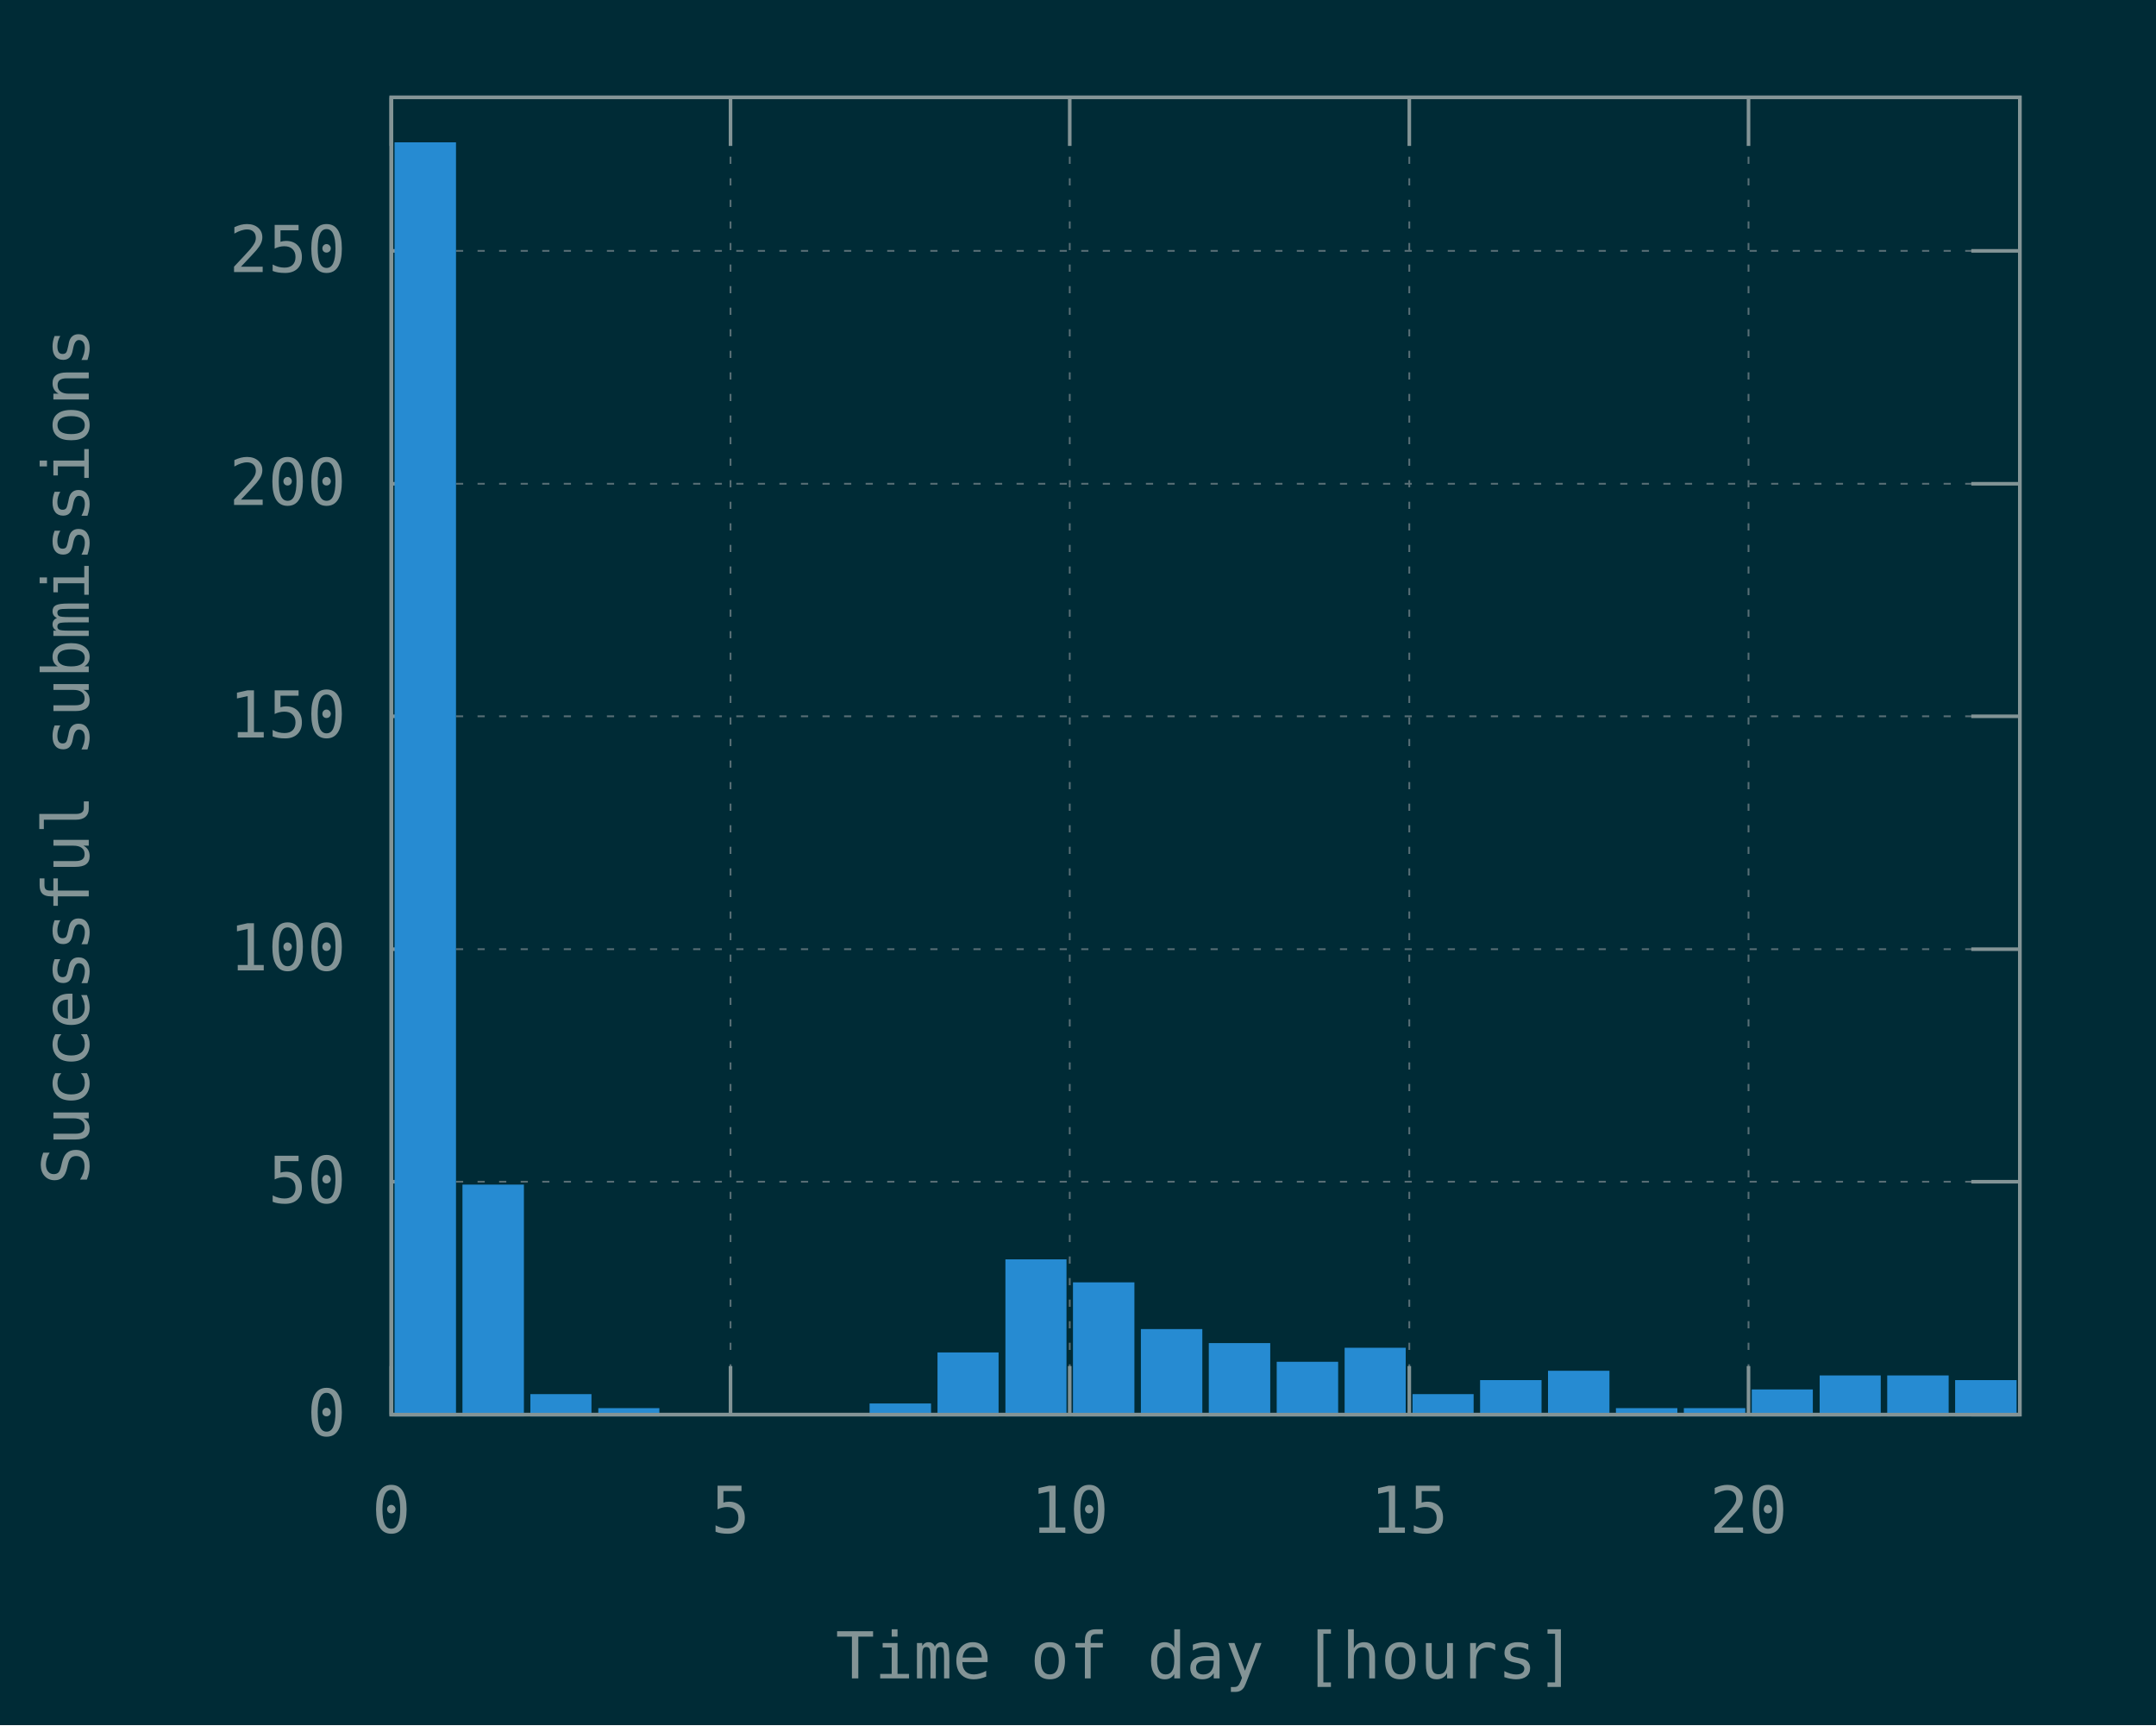
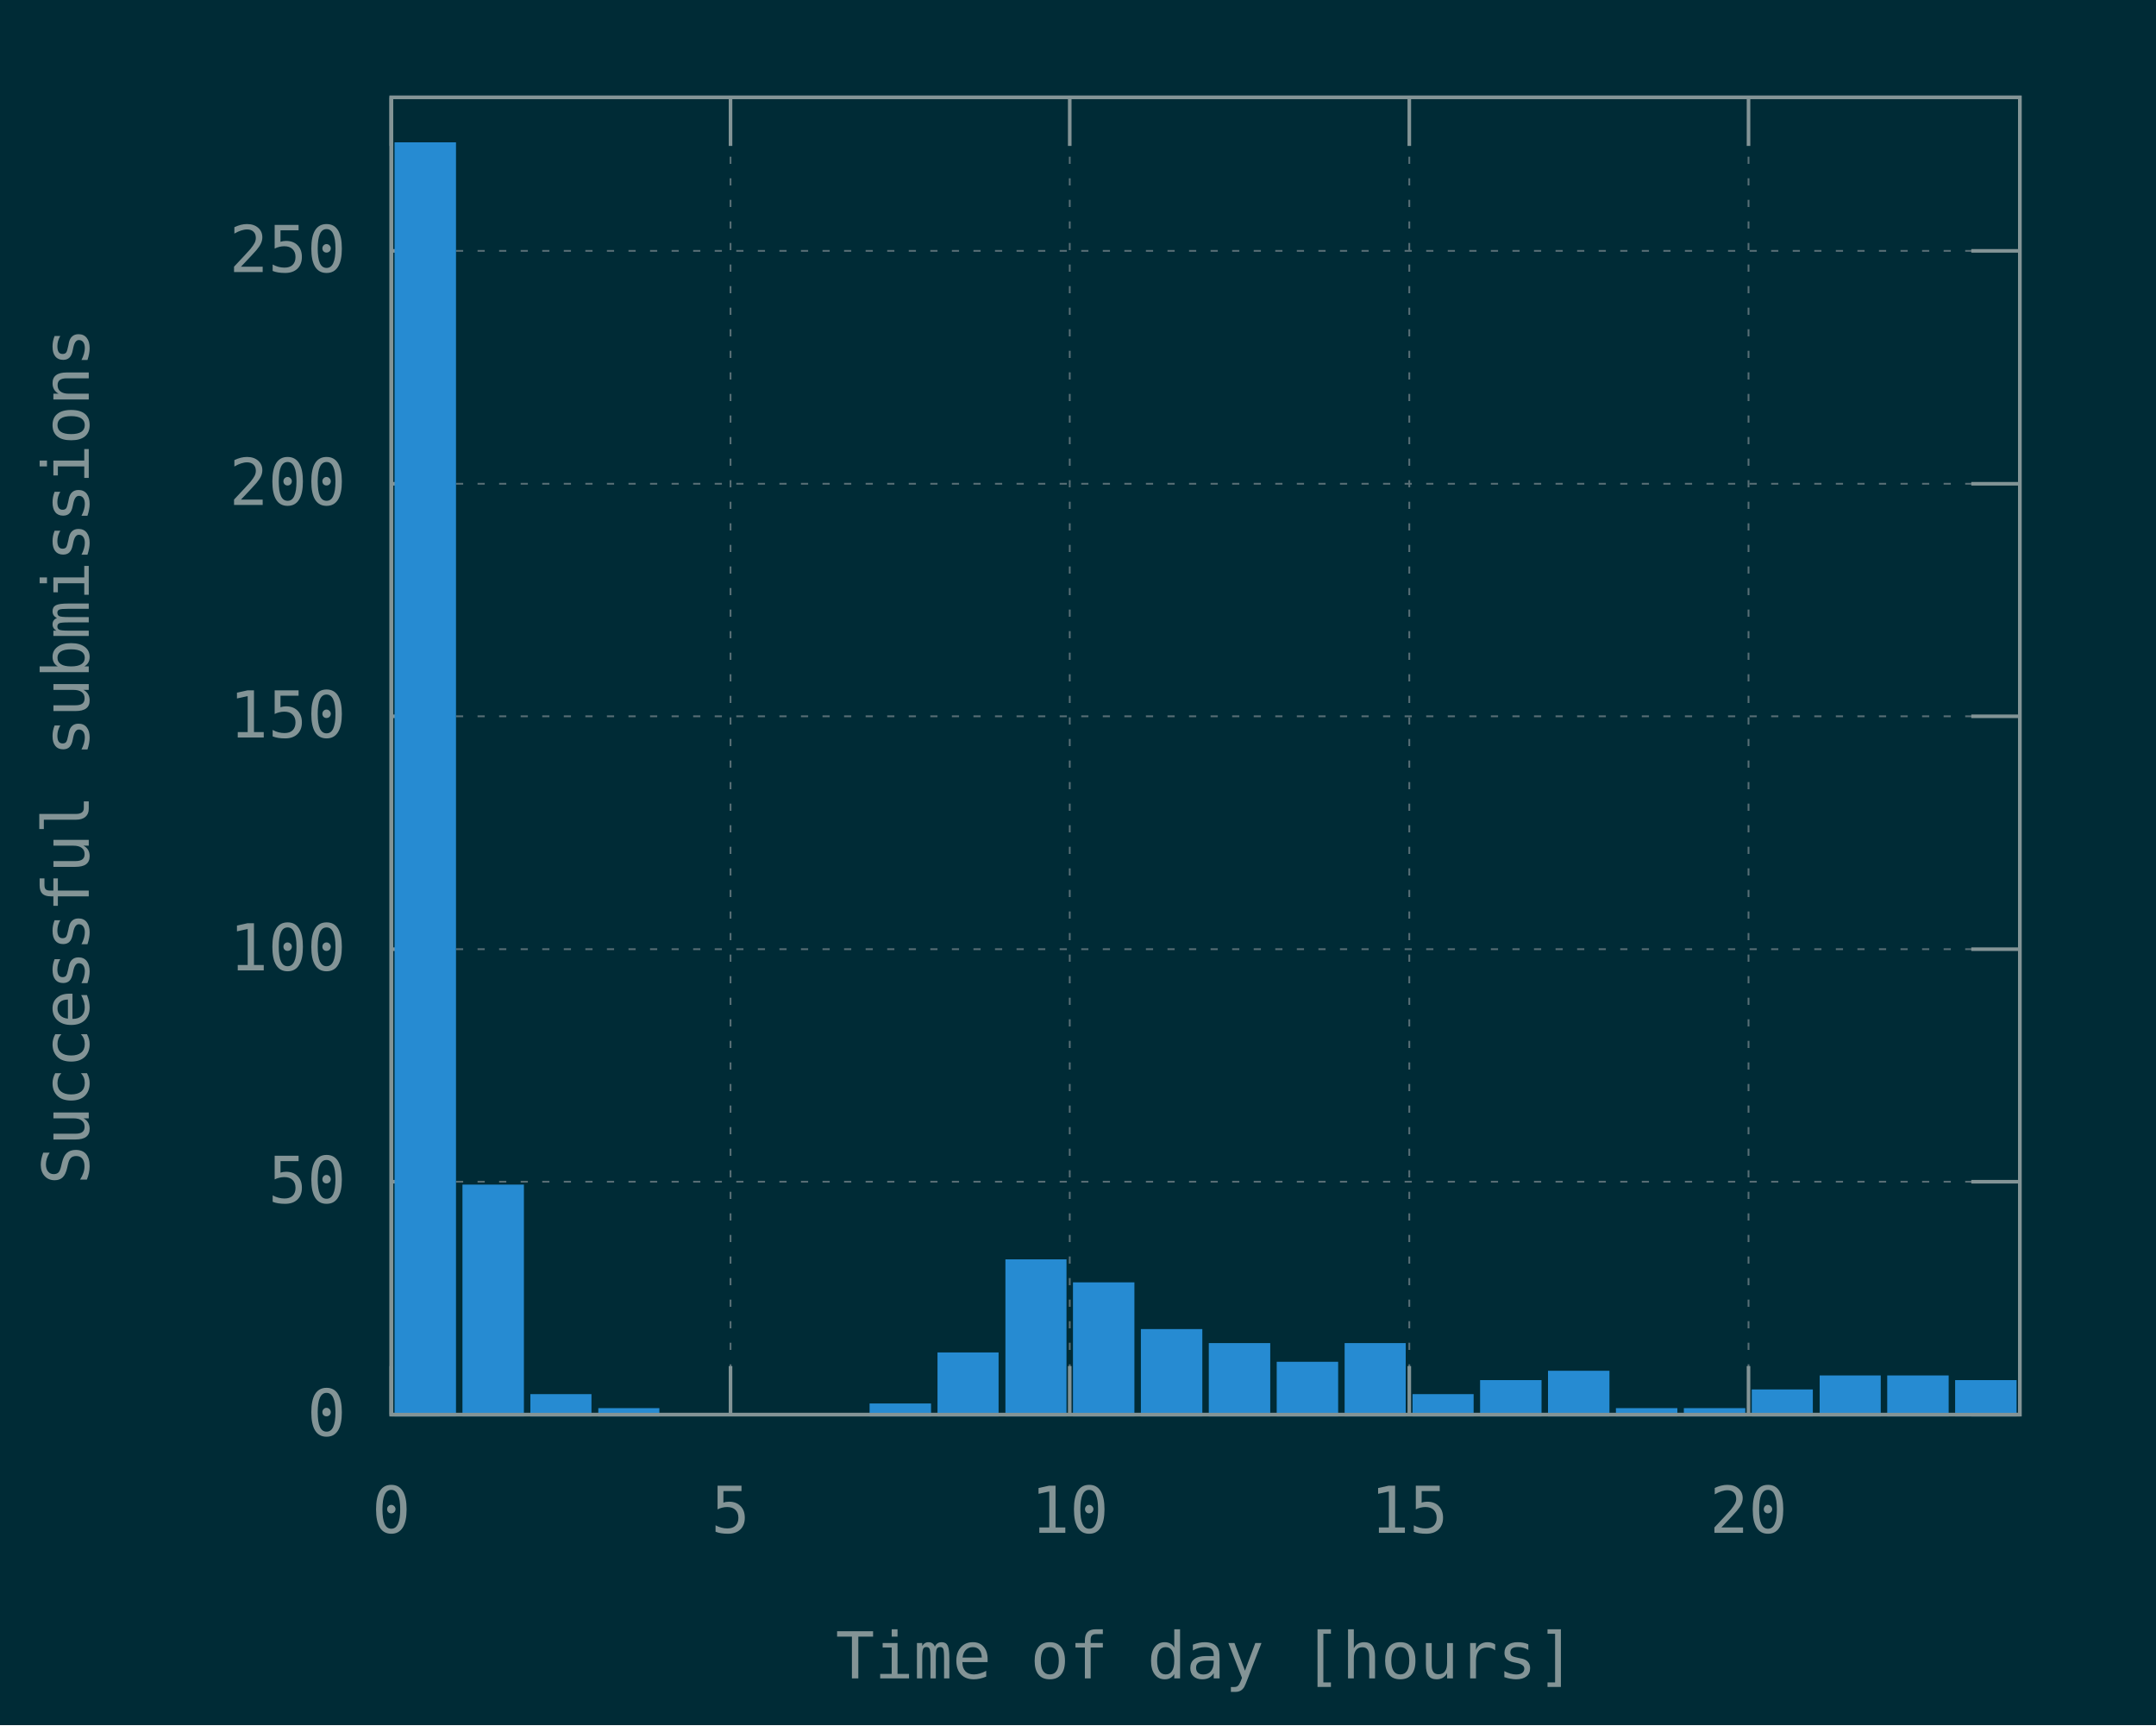
<svg xmlns="http://www.w3.org/2000/svg" xmlns:xlink="http://www.w3.org/1999/xlink" width="600" height="480" viewBox="0 0 600 480">
  <g id="gnuplot_canvas">
    <rect x="0" y="0" width="600" height="480" fill="#002b36" />
    <defs>
      <circle id="gpDot" r="0.5" stroke-width="0.5" />
      <path id="gpPt0" stroke-width="0.148" stroke="currentColor" d="M-1,0 h2 M0,-1 v2" />
      <path id="gpPt1" stroke-width="0.148" stroke="currentColor" d="M-1,-1 L1,1 M1,-1 L-1,1" />
      <path id="gpPt2" stroke-width="0.148" stroke="currentColor" d="M-1,0 L1,0 M0,-1 L0,1 M-1,-1 L1,1 M-1,1 L1,-1" />
      <rect id="gpPt3" stroke-width="0.148" stroke="currentColor" x="-1" y="-1" width="2" height="2" />
      <rect id="gpPt4" stroke-width="0.148" stroke="currentColor" fill="currentColor" x="-1" y="-1" width="2" height="2" />
      <circle id="gpPt5" stroke-width="0.148" stroke="currentColor" cx="0" cy="0" r="1" />
      <use xlink:href="#gpPt5" id="gpPt6" fill="currentColor" stroke="none" />
      <path id="gpPt7" stroke-width="0.148" stroke="currentColor" d="M0,-1.33 L-1.33,0.67 L1.33,0.67 z" />
      <use xlink:href="#gpPt7" id="gpPt8" fill="currentColor" stroke="none" />
      <use xlink:href="#gpPt7" id="gpPt9" stroke="currentColor" transform="rotate(180)" />
      <use xlink:href="#gpPt9" id="gpPt10" fill="currentColor" stroke="none" />
      <use xlink:href="#gpPt3" id="gpPt11" stroke="currentColor" transform="rotate(45)" />
      <use xlink:href="#gpPt11" id="gpPt12" fill="currentColor" stroke="none" />
      <path id="gpPt13" stroke-width="0.148" stroke="currentColor" d="M0,1.330 L1.265,0.411 L0.782,-1.067 L-0.782,-1.076 L-1.265,0.411 z" />
      <use xlink:href="#gpPt13" id="gpPt14" fill="currentColor" stroke="none" />
      <filter id="textbox" filterUnits="objectBoundingBox" x="0" y="0" height="1" width="1">
        <feFlood flood-color="#002B36" flood-opacity="1" result="bgnd" />
        <feComposite in="SourceGraphic" in2="bgnd" operator="atop" />
      </filter>
      <filter id="greybox" filterUnits="objectBoundingBox" x="0" y="0" height="1" width="1">
        <feFlood flood-color="lightgrey" flood-opacity="1" result="grey" />
        <feComposite in="SourceGraphic" in2="grey" operator="atop" />
      </filter>
    </defs>
    <g fill="none" color="#002B36" stroke="currentColor" stroke-width="1.00" stroke-linecap="butt" stroke-linejoin="miter">
</g>
    <g fill="none" color="black" stroke="currentColor" stroke-width="1.00" stroke-linecap="butt" stroke-linejoin="miter">
</g>
    <g fill="none" color="black" stroke="rgb(131, 148, 150)" stroke-width="0.50" stroke-linecap="butt" stroke-linejoin="miter">
</g>
    <g fill="none" color="gray" stroke="currentColor" stroke-width="0.50" stroke-linecap="butt" stroke-linejoin="miter">
      <path stroke="rgb( 88, 110, 117)" stroke-dasharray="2,4" class="gridline" d="M108.9,393.6 L562.1,393.6  " />
    </g>
    <g fill="none" color="gray" stroke="rgb( 88, 110, 117)" stroke-width="1.00" stroke-linecap="butt" stroke-linejoin="miter">
</g>
    <g fill="none" color="black" stroke="currentColor" stroke-width="1.00" stroke-linecap="butt" stroke-linejoin="miter">
      <path stroke="rgb(131, 148, 150)" d="M108.9,393.6 L122.4,393.6 M562.1,393.6 L548.6,393.6  " />
      <g transform="translate(96.3,399.5)" stroke="none" fill="rgb(131,148,150)" font-family="Inconsolata" font-size="18.00" text-anchor="end">
        <text>
          <tspan font-family="Inconsolata"> 0</tspan>
        </text>
      </g>
    </g>
    <g fill="none" color="black" stroke="currentColor" stroke-width="1.00" stroke-linecap="butt" stroke-linejoin="miter">
</g>
    <g fill="none" color="black" stroke="rgb(131, 148, 150)" stroke-width="0.50" stroke-linecap="butt" stroke-linejoin="miter">
</g>
    <g fill="none" color="gray" stroke="currentColor" stroke-width="0.50" stroke-linecap="butt" stroke-linejoin="miter">
      <path stroke="rgb( 88, 110, 117)" stroke-dasharray="2,4" class="gridline" d="M108.9,328.8 L562.1,328.8  " />
    </g>
    <g fill="none" color="gray" stroke="rgb( 88, 110, 117)" stroke-width="1.00" stroke-linecap="butt" stroke-linejoin="miter">
</g>
    <g fill="none" color="black" stroke="currentColor" stroke-width="1.00" stroke-linecap="butt" stroke-linejoin="miter">
      <path stroke="rgb(131, 148, 150)" d="M108.9,328.8 L122.4,328.8 M562.1,328.8 L548.6,328.8  " />
      <g transform="translate(96.3,334.7)" stroke="none" fill="rgb(131,148,150)" font-family="Inconsolata" font-size="18.00" text-anchor="end">
        <text>
          <tspan font-family="Inconsolata"> 50</tspan>
        </text>
      </g>
    </g>
    <g fill="none" color="black" stroke="currentColor" stroke-width="1.00" stroke-linecap="butt" stroke-linejoin="miter">
</g>
    <g fill="none" color="black" stroke="rgb(131, 148, 150)" stroke-width="0.50" stroke-linecap="butt" stroke-linejoin="miter">
</g>
    <g fill="none" color="gray" stroke="currentColor" stroke-width="0.50" stroke-linecap="butt" stroke-linejoin="miter">
      <path stroke="rgb( 88, 110, 117)" stroke-dasharray="2,4" class="gridline" d="M108.9,264.1 L562.1,264.1  " />
    </g>
    <g fill="none" color="gray" stroke="rgb( 88, 110, 117)" stroke-width="1.00" stroke-linecap="butt" stroke-linejoin="miter">
</g>
    <g fill="none" color="black" stroke="currentColor" stroke-width="1.00" stroke-linecap="butt" stroke-linejoin="miter">
      <path stroke="rgb(131, 148, 150)" d="M108.9,264.1 L122.4,264.1 M562.1,264.1 L548.6,264.1  " />
      <g transform="translate(96.3,270.0)" stroke="none" fill="rgb(131,148,150)" font-family="Inconsolata" font-size="18.00" text-anchor="end">
        <text>
          <tspan font-family="Inconsolata"> 100</tspan>
        </text>
      </g>
    </g>
    <g fill="none" color="black" stroke="currentColor" stroke-width="1.00" stroke-linecap="butt" stroke-linejoin="miter">
</g>
    <g fill="none" color="black" stroke="rgb(131, 148, 150)" stroke-width="0.50" stroke-linecap="butt" stroke-linejoin="miter">
</g>
    <g fill="none" color="gray" stroke="currentColor" stroke-width="0.50" stroke-linecap="butt" stroke-linejoin="miter">
      <path stroke="rgb( 88, 110, 117)" stroke-dasharray="2,4" class="gridline" d="M108.9,199.3 L562.1,199.3  " />
    </g>
    <g fill="none" color="gray" stroke="rgb( 88, 110, 117)" stroke-width="1.00" stroke-linecap="butt" stroke-linejoin="miter">
</g>
    <g fill="none" color="black" stroke="currentColor" stroke-width="1.00" stroke-linecap="butt" stroke-linejoin="miter">
      <path stroke="rgb(131, 148, 150)" d="M108.9,199.3 L122.4,199.3 M562.1,199.3 L548.6,199.3  " />
      <g transform="translate(96.3,205.2)" stroke="none" fill="rgb(131,148,150)" font-family="Inconsolata" font-size="18.00" text-anchor="end">
        <text>
          <tspan font-family="Inconsolata"> 150</tspan>
        </text>
      </g>
    </g>
    <g fill="none" color="black" stroke="currentColor" stroke-width="1.00" stroke-linecap="butt" stroke-linejoin="miter">
</g>
    <g fill="none" color="black" stroke="rgb(131, 148, 150)" stroke-width="0.50" stroke-linecap="butt" stroke-linejoin="miter">
</g>
    <g fill="none" color="gray" stroke="currentColor" stroke-width="0.50" stroke-linecap="butt" stroke-linejoin="miter">
      <path stroke="rgb( 88, 110, 117)" stroke-dasharray="2,4" class="gridline" d="M108.9,134.6 L562.1,134.6  " />
    </g>
    <g fill="none" color="gray" stroke="rgb( 88, 110, 117)" stroke-width="1.00" stroke-linecap="butt" stroke-linejoin="miter">
</g>
    <g fill="none" color="black" stroke="currentColor" stroke-width="1.00" stroke-linecap="butt" stroke-linejoin="miter">
      <path stroke="rgb(131, 148, 150)" d="M108.9,134.6 L122.4,134.6 M562.1,134.6 L548.6,134.6  " />
      <g transform="translate(96.3,140.5)" stroke="none" fill="rgb(131,148,150)" font-family="Inconsolata" font-size="18.00" text-anchor="end">
        <text>
          <tspan font-family="Inconsolata"> 200</tspan>
        </text>
      </g>
    </g>
    <g fill="none" color="black" stroke="currentColor" stroke-width="1.00" stroke-linecap="butt" stroke-linejoin="miter">
</g>
    <g fill="none" color="black" stroke="rgb(131, 148, 150)" stroke-width="0.50" stroke-linecap="butt" stroke-linejoin="miter">
</g>
    <g fill="none" color="gray" stroke="currentColor" stroke-width="0.50" stroke-linecap="butt" stroke-linejoin="miter">
      <path stroke="rgb( 88, 110, 117)" stroke-dasharray="2,4" class="gridline" d="M108.9,69.8 L562.1,69.8  " />
    </g>
    <g fill="none" color="gray" stroke="rgb( 88, 110, 117)" stroke-width="1.00" stroke-linecap="butt" stroke-linejoin="miter">
</g>
    <g fill="none" color="black" stroke="currentColor" stroke-width="1.00" stroke-linecap="butt" stroke-linejoin="miter">
      <path stroke="rgb(131, 148, 150)" d="M108.9,69.8 L122.4,69.8 M562.1,69.8 L548.6,69.8  " />
      <g transform="translate(96.3,75.7)" stroke="none" fill="rgb(131,148,150)" font-family="Inconsolata" font-size="18.00" text-anchor="end">
        <text>
          <tspan font-family="Inconsolata"> 250</tspan>
        </text>
      </g>
    </g>
    <g fill="none" color="black" stroke="currentColor" stroke-width="1.00" stroke-linecap="butt" stroke-linejoin="miter">
</g>
    <g fill="none" color="black" stroke="rgb(131, 148, 150)" stroke-width="0.50" stroke-linecap="butt" stroke-linejoin="miter">
</g>
    <g fill="none" color="gray" stroke="currentColor" stroke-width="0.50" stroke-linecap="butt" stroke-linejoin="miter">
      <path stroke="rgb( 88, 110, 117)" stroke-dasharray="2,4" class="gridline" d="M108.9,393.6 L108.9,27.1  " />
    </g>
    <g fill="none" color="gray" stroke="rgb( 88, 110, 117)" stroke-width="1.00" stroke-linecap="butt" stroke-linejoin="miter">
</g>
    <g fill="none" color="black" stroke="currentColor" stroke-width="1.00" stroke-linecap="butt" stroke-linejoin="miter">
      <path stroke="rgb(131, 148, 150)" d="M108.9,393.6 L108.9,380.1 M108.9,27.1 L108.9,40.6  " />
      <g transform="translate(108.9,426.5)" stroke="none" fill="rgb(131,148,150)" font-family="Inconsolata" font-size="18.00" text-anchor="middle">
        <text>
          <tspan font-family="Inconsolata"> 0</tspan>
        </text>
      </g>
    </g>
    <g fill="none" color="black" stroke="currentColor" stroke-width="1.00" stroke-linecap="butt" stroke-linejoin="miter">
</g>
    <g fill="none" color="black" stroke="rgb(131, 148, 150)" stroke-width="0.50" stroke-linecap="butt" stroke-linejoin="miter">
</g>
    <g fill="none" color="gray" stroke="currentColor" stroke-width="0.50" stroke-linecap="butt" stroke-linejoin="miter">
      <path stroke="rgb( 88, 110, 117)" stroke-dasharray="2,4" class="gridline" d="M203.3,393.6 L203.3,27.1  " />
    </g>
    <g fill="none" color="gray" stroke="rgb( 88, 110, 117)" stroke-width="1.00" stroke-linecap="butt" stroke-linejoin="miter">
</g>
    <g fill="none" color="black" stroke="currentColor" stroke-width="1.00" stroke-linecap="butt" stroke-linejoin="miter">
      <path stroke="rgb(131, 148, 150)" d="M203.3,393.6 L203.3,380.1 M203.3,27.1 L203.3,40.6  " />
      <g transform="translate(203.3,426.5)" stroke="none" fill="rgb(131,148,150)" font-family="Inconsolata" font-size="18.00" text-anchor="middle">
        <text>
          <tspan font-family="Inconsolata"> 5</tspan>
        </text>
      </g>
    </g>
    <g fill="none" color="black" stroke="currentColor" stroke-width="1.00" stroke-linecap="butt" stroke-linejoin="miter">
</g>
    <g fill="none" color="black" stroke="rgb(131, 148, 150)" stroke-width="0.50" stroke-linecap="butt" stroke-linejoin="miter">
</g>
    <g fill="none" color="gray" stroke="currentColor" stroke-width="0.50" stroke-linecap="butt" stroke-linejoin="miter">
      <path stroke="rgb( 88, 110, 117)" stroke-dasharray="2,4" class="gridline" d="M297.7,393.6 L297.7,27.1  " />
    </g>
    <g fill="none" color="gray" stroke="rgb( 88, 110, 117)" stroke-width="1.00" stroke-linecap="butt" stroke-linejoin="miter">
</g>
    <g fill="none" color="black" stroke="currentColor" stroke-width="1.00" stroke-linecap="butt" stroke-linejoin="miter">
      <path stroke="rgb(131, 148, 150)" d="M297.7,393.6 L297.7,380.1 M297.7,27.1 L297.7,40.6  " />
      <g transform="translate(297.7,426.5)" stroke="none" fill="rgb(131,148,150)" font-family="Inconsolata" font-size="18.00" text-anchor="middle">
        <text>
          <tspan font-family="Inconsolata"> 10</tspan>
        </text>
      </g>
    </g>
    <g fill="none" color="black" stroke="currentColor" stroke-width="1.00" stroke-linecap="butt" stroke-linejoin="miter">
</g>
    <g fill="none" color="black" stroke="rgb(131, 148, 150)" stroke-width="0.50" stroke-linecap="butt" stroke-linejoin="miter">
</g>
    <g fill="none" color="gray" stroke="currentColor" stroke-width="0.50" stroke-linecap="butt" stroke-linejoin="miter">
      <path stroke="rgb( 88, 110, 117)" stroke-dasharray="2,4" class="gridline" d="M392.2,393.6 L392.2,27.1  " />
    </g>
    <g fill="none" color="gray" stroke="rgb( 88, 110, 117)" stroke-width="1.00" stroke-linecap="butt" stroke-linejoin="miter">
</g>
    <g fill="none" color="black" stroke="currentColor" stroke-width="1.00" stroke-linecap="butt" stroke-linejoin="miter">
      <path stroke="rgb(131, 148, 150)" d="M392.2,393.6 L392.2,380.1 M392.2,27.1 L392.2,40.6  " />
      <g transform="translate(392.2,426.5)" stroke="none" fill="rgb(131,148,150)" font-family="Inconsolata" font-size="18.00" text-anchor="middle">
        <text>
          <tspan font-family="Inconsolata"> 15</tspan>
        </text>
      </g>
    </g>
    <g fill="none" color="black" stroke="currentColor" stroke-width="1.00" stroke-linecap="butt" stroke-linejoin="miter">
</g>
    <g fill="none" color="black" stroke="rgb(131, 148, 150)" stroke-width="0.50" stroke-linecap="butt" stroke-linejoin="miter">
</g>
    <g fill="none" color="gray" stroke="currentColor" stroke-width="0.50" stroke-linecap="butt" stroke-linejoin="miter">
      <path stroke="rgb( 88, 110, 117)" stroke-dasharray="2,4" class="gridline" d="M486.6,393.6 L486.6,40.6 L486.6,27.1  " />
    </g>
    <g fill="none" color="gray" stroke="rgb( 88, 110, 117)" stroke-width="1.00" stroke-linecap="butt" stroke-linejoin="miter">
</g>
    <g fill="none" color="black" stroke="currentColor" stroke-width="1.00" stroke-linecap="butt" stroke-linejoin="miter">
      <path stroke="rgb(131, 148, 150)" d="M486.6,393.6 L486.6,380.1 M486.6,27.1 L486.6,40.6  " />
      <g transform="translate(486.6,426.5)" stroke="none" fill="rgb(131,148,150)" font-family="Inconsolata" font-size="18.00" text-anchor="middle">
        <text>
          <tspan font-family="Inconsolata"> 20</tspan>
        </text>
      </g>
    </g>
    <g fill="none" color="black" stroke="currentColor" stroke-width="1.00" stroke-linecap="butt" stroke-linejoin="miter">
</g>
    <g fill="none" color="black" stroke="currentColor" stroke-width="1.00" stroke-linecap="butt" stroke-linejoin="miter">
      <path stroke="rgb(131, 148, 150)" d="M108.9,27.1 L108.9,393.6 L562.1,393.6 L562.1,27.1 L108.9,27.1 Z  " />
    </g>
    <g fill="none" color="black" stroke="currentColor" stroke-width="1.00" stroke-linecap="butt" stroke-linejoin="miter">
      <g transform="translate(24.7,210.4) rotate(270)" stroke="none" fill="rgb(131,148,150)" font-family="Inconsolata" font-size="18.00" text-anchor="middle">
        <text>
          <tspan font-family="Inconsolata">Successful submissions</tspan>
        </text>
      </g>
    </g>
    <g fill="none" color="black" stroke="currentColor" stroke-width="1.00" stroke-linecap="butt" stroke-linejoin="miter">
      <g transform="translate(335.5,467.0)" stroke="none" fill="rgb(131,148,150)" font-family="Inconsolata" font-size="18.00" text-anchor="middle">
        <text>
          <tspan font-family="Inconsolata">Time of day [hours]</tspan>
        </text>
      </g>
    </g>
    <g fill="none" color="black" stroke="currentColor" stroke-width="1.00" stroke-linecap="butt" stroke-linejoin="miter">
</g>
    <g id="gnuplot_plot_1">
      <g fill="none" color="black" stroke="currentColor" stroke-width="1.00" stroke-linecap="butt" stroke-linejoin="miter">
        <g stroke="none" shape-rendering="crispEdges">
          <polygon fill="rgb( 38, 139, 210)" points="110.3,393.6 126.5,393.6 126.5,40.0 110.3,40.0 " />
        </g>
        <path stroke="rgb( 38, 139, 210)" d="M110.3,393.6 L110.3,40.1 L126.4,40.1 L126.4,393.6 L110.3,393.6 Z  " />
        <g stroke="none" shape-rendering="crispEdges">
          <polygon fill="rgb( 38, 139, 210)" points="129.2,393.6 145.4,393.6 145.4,330.0 129.2,330.0 " />
        </g>
        <path stroke="rgb( 38, 139, 210)" d="M129.2,393.6 L129.2,330.1 L145.3,330.1 L145.3,393.6 L129.2,393.6 Z  " />
        <g stroke="none" shape-rendering="crispEdges">
          <polygon fill="rgb( 38, 139, 210)" points="148.1,393.6 164.2,393.6 164.2,388.3 148.1,388.3 " />
        </g>
        <path stroke="rgb( 38, 139, 210)" d="M148.1,393.6 L148.1,388.4 L164.1,388.4 L164.1,393.6 L148.1,393.6 Z  " />
        <g stroke="none" shape-rendering="crispEdges">
          <polygon fill="rgb( 38, 139, 210)" points="167.0,393.6 183.1,393.6 183.1,392.2 167.0,392.2 " />
        </g>
        <path stroke="rgb( 38, 139, 210)" d="M167.0,393.6 L167.0,392.3 L183.0,392.3 L183.0,393.6 L167.0,393.6 Z  " />
        <g stroke="none" shape-rendering="crispEdges">
          <polygon fill="rgb( 38, 139, 210)" points="242.5,393.6 258.7,393.6 258.7,390.9 242.5,390.9 " />
        </g>
        <path stroke="rgb( 38, 139, 210)" d="M242.5,393.6 L242.5,391.0 L258.6,391.0 L258.6,393.6 L242.5,393.6 Z  " />
        <g stroke="none" shape-rendering="crispEdges">
          <polygon fill="rgb( 38, 139, 210)" points="261.4,393.6 277.5,393.6 277.5,376.7 261.4,376.7 " />
        </g>
        <path stroke="rgb( 38, 139, 210)" d="M261.4,393.6 L261.4,376.8 L277.4,376.8 L277.4,393.6 L261.4,393.6 Z  " />
        <g stroke="none" shape-rendering="crispEdges">
          <polygon fill="rgb( 38, 139, 210)" points="280.3,393.6 296.4,393.6 296.4,350.8 280.3,350.8 " />
        </g>
        <path stroke="rgb( 38, 139, 210)" d="M280.3,393.6 L280.3,350.9 L296.3,350.9 L296.3,393.6 L280.3,393.6 Z  " />
        <g stroke="none" shape-rendering="crispEdges">
          <polygon fill="rgb( 38, 139, 210)" points="299.1,393.6 315.3,393.6 315.3,357.2 299.1,357.2 " />
        </g>
        <path stroke="rgb( 38, 139, 210)" d="M299.1,393.6 L299.1,357.3 L315.2,357.3 L315.2,393.6 L299.1,393.6 Z  " />
        <g stroke="none" shape-rendering="crispEdges">
          <polygon fill="rgb( 38, 139, 210)" points="318.0,393.6 334.2,393.6 334.2,370.2 318.0,370.2 " />
        </g>
        <path stroke="rgb( 38, 139, 210)" d="M318.0,393.6 L318.0,370.3 L334.1,370.3 L334.1,393.6 L318.0,393.6 Z  " />
        <g stroke="none" shape-rendering="crispEdges">
          <polygon fill="rgb( 38, 139, 210)" points="336.9,393.6 353.1,393.6 353.1,374.1 336.9,374.1 " />
        </g>
        <path stroke="rgb( 38, 139, 210)" d="M336.9,393.6 L336.9,374.2 L353.0,374.2 L353.0,393.6 L336.9,393.6 Z  " />
        <g stroke="none" shape-rendering="crispEdges">
          <polygon fill="rgb( 38, 139, 210)" points="355.8,393.6 372.0,393.6 372.0,379.3 355.8,379.3 " />
        </g>
        <path stroke="rgb( 38, 139, 210)" d="M355.8,393.6 L355.8,379.4 L371.9,379.4 L371.9,393.6 L355.8,393.6 Z  " />
        <g stroke="none" shape-rendering="crispEdges">
-           <polygon fill="rgb( 38, 139, 210)" points="374.7,393.6 390.8,393.6 390.8,375.4 374.7,375.4 " />
-         </g>
-         <path stroke="rgb( 38, 139, 210)" d="M374.7,393.6 L374.7,375.5 L390.7,375.5 L390.7,393.6 L374.7,393.6 Z  " />
+           <polygon fill="rgb( 38, 139, 210)" points="374.7,393.6 390.8,393.6 390.8,374.1 374.7,374.1 " />
+         </g>
+         <path stroke="rgb( 38, 139, 210)" d="M374.7,393.6 L374.7,374.2 L390.7,374.2 L390.7,393.6 L374.7,393.6 Z  " />
        <g stroke="none" shape-rendering="crispEdges">
          <polygon fill="rgb( 38, 139, 210)" points="393.6,393.6 409.7,393.6 409.7,388.3 393.6,388.3 " />
        </g>
        <path stroke="rgb( 38, 139, 210)" d="M393.6,393.6 L393.6,388.4 L409.6,388.4 L409.6,393.6 L393.6,393.6 Z  " />
        <g stroke="none" shape-rendering="crispEdges">
          <polygon fill="rgb( 38, 139, 210)" points="412.4,393.6 428.6,393.6 428.6,384.4 412.4,384.4 " />
        </g>
        <path stroke="rgb( 38, 139, 210)" d="M412.4,393.6 L412.4,384.5 L428.5,384.5 L428.5,393.6 L412.4,393.6 Z  " />
        <g stroke="none" shape-rendering="crispEdges">
          <polygon fill="rgb( 38, 139, 210)" points="431.3,393.6 447.5,393.6 447.5,381.8 431.3,381.8 " />
        </g>
        <path stroke="rgb( 38, 139, 210)" d="M431.3,393.6 L431.3,381.9 L447.4,381.9 L447.4,393.6 L431.3,393.6 Z  " />
        <g stroke="none" shape-rendering="crispEdges">
          <polygon fill="rgb( 38, 139, 210)" points="450.2,393.6 466.4,393.6 466.4,392.2 450.2,392.2 " />
        </g>
        <path stroke="rgb( 38, 139, 210)" d="M450.2,393.6 L450.2,392.3 L466.3,392.3 L466.3,393.6 L450.2,393.6 Z  " />
        <g stroke="none" shape-rendering="crispEdges">
          <polygon fill="rgb( 38, 139, 210)" points="469.1,393.6 485.3,393.6 485.3,392.2 469.1,392.2 " />
        </g>
        <path stroke="rgb( 38, 139, 210)" d="M469.1,393.6 L469.1,392.3 L485.2,392.3 L485.2,393.6 L469.1,393.6 Z  " />
        <g stroke="none" shape-rendering="crispEdges">
          <polygon fill="rgb( 38, 139, 210)" points="488.0,393.6 504.1,393.6 504.1,387.0 488.0,387.0 " />
        </g>
        <path stroke="rgb( 38, 139, 210)" d="M488.0,393.6 L488.0,387.1 L504.0,387.1 L504.0,393.6 L488.0,393.6 Z  " />
        <g stroke="none" shape-rendering="crispEdges">
          <polygon fill="rgb( 38, 139, 210)" points="506.9,393.6 523.0,393.6 523.0,383.1 506.9,383.1 " />
        </g>
        <path stroke="rgb( 38, 139, 210)" d="M506.9,393.6 L506.9,383.2 L522.9,383.2 L522.9,393.6 L506.9,393.6 Z  " />
        <g stroke="none" shape-rendering="crispEdges">
          <polygon fill="rgb( 38, 139, 210)" points="525.7,393.6 541.9,393.6 541.9,383.1 525.7,383.1 " />
        </g>
        <path stroke="rgb( 38, 139, 210)" d="M525.7,393.6 L525.7,383.2 L541.8,383.2 L541.8,393.6 L525.7,393.6 Z  " />
        <g stroke="none" shape-rendering="crispEdges">
          <polygon fill="rgb( 38, 139, 210)" points="544.6,393.6 560.8,393.6 560.8,384.4 544.6,384.4 " />
        </g>
        <path stroke="rgb( 38, 139, 210)" d="M544.6,393.6 L544.6,384.5 L560.7,384.5 L560.7,393.6 L544.6,393.6 Z  " />
      </g>
    </g>
    <g fill="none" color="#002B36" stroke="rgb( 38, 139, 210)" stroke-width="2.00" stroke-linecap="butt" stroke-linejoin="miter">
</g>
    <g fill="none" color="black" stroke="currentColor" stroke-width="2.00" stroke-linecap="butt" stroke-linejoin="miter">
</g>
    <g fill="none" color="black" stroke="black" stroke-width="1.00" stroke-linecap="butt" stroke-linejoin="miter">
</g>
    <g fill="none" color="black" stroke="currentColor" stroke-width="1.00" stroke-linecap="butt" stroke-linejoin="miter">
      <path stroke="rgb(131, 148, 150)" d="M108.9,27.1 L108.9,393.6 L562.1,393.6 L562.1,27.1 L108.9,27.1 Z  " />
    </g>
    <g fill="none" color="black" stroke="currentColor" stroke-width="1.00" stroke-linecap="butt" stroke-linejoin="miter">
</g>
  </g>
</svg>
